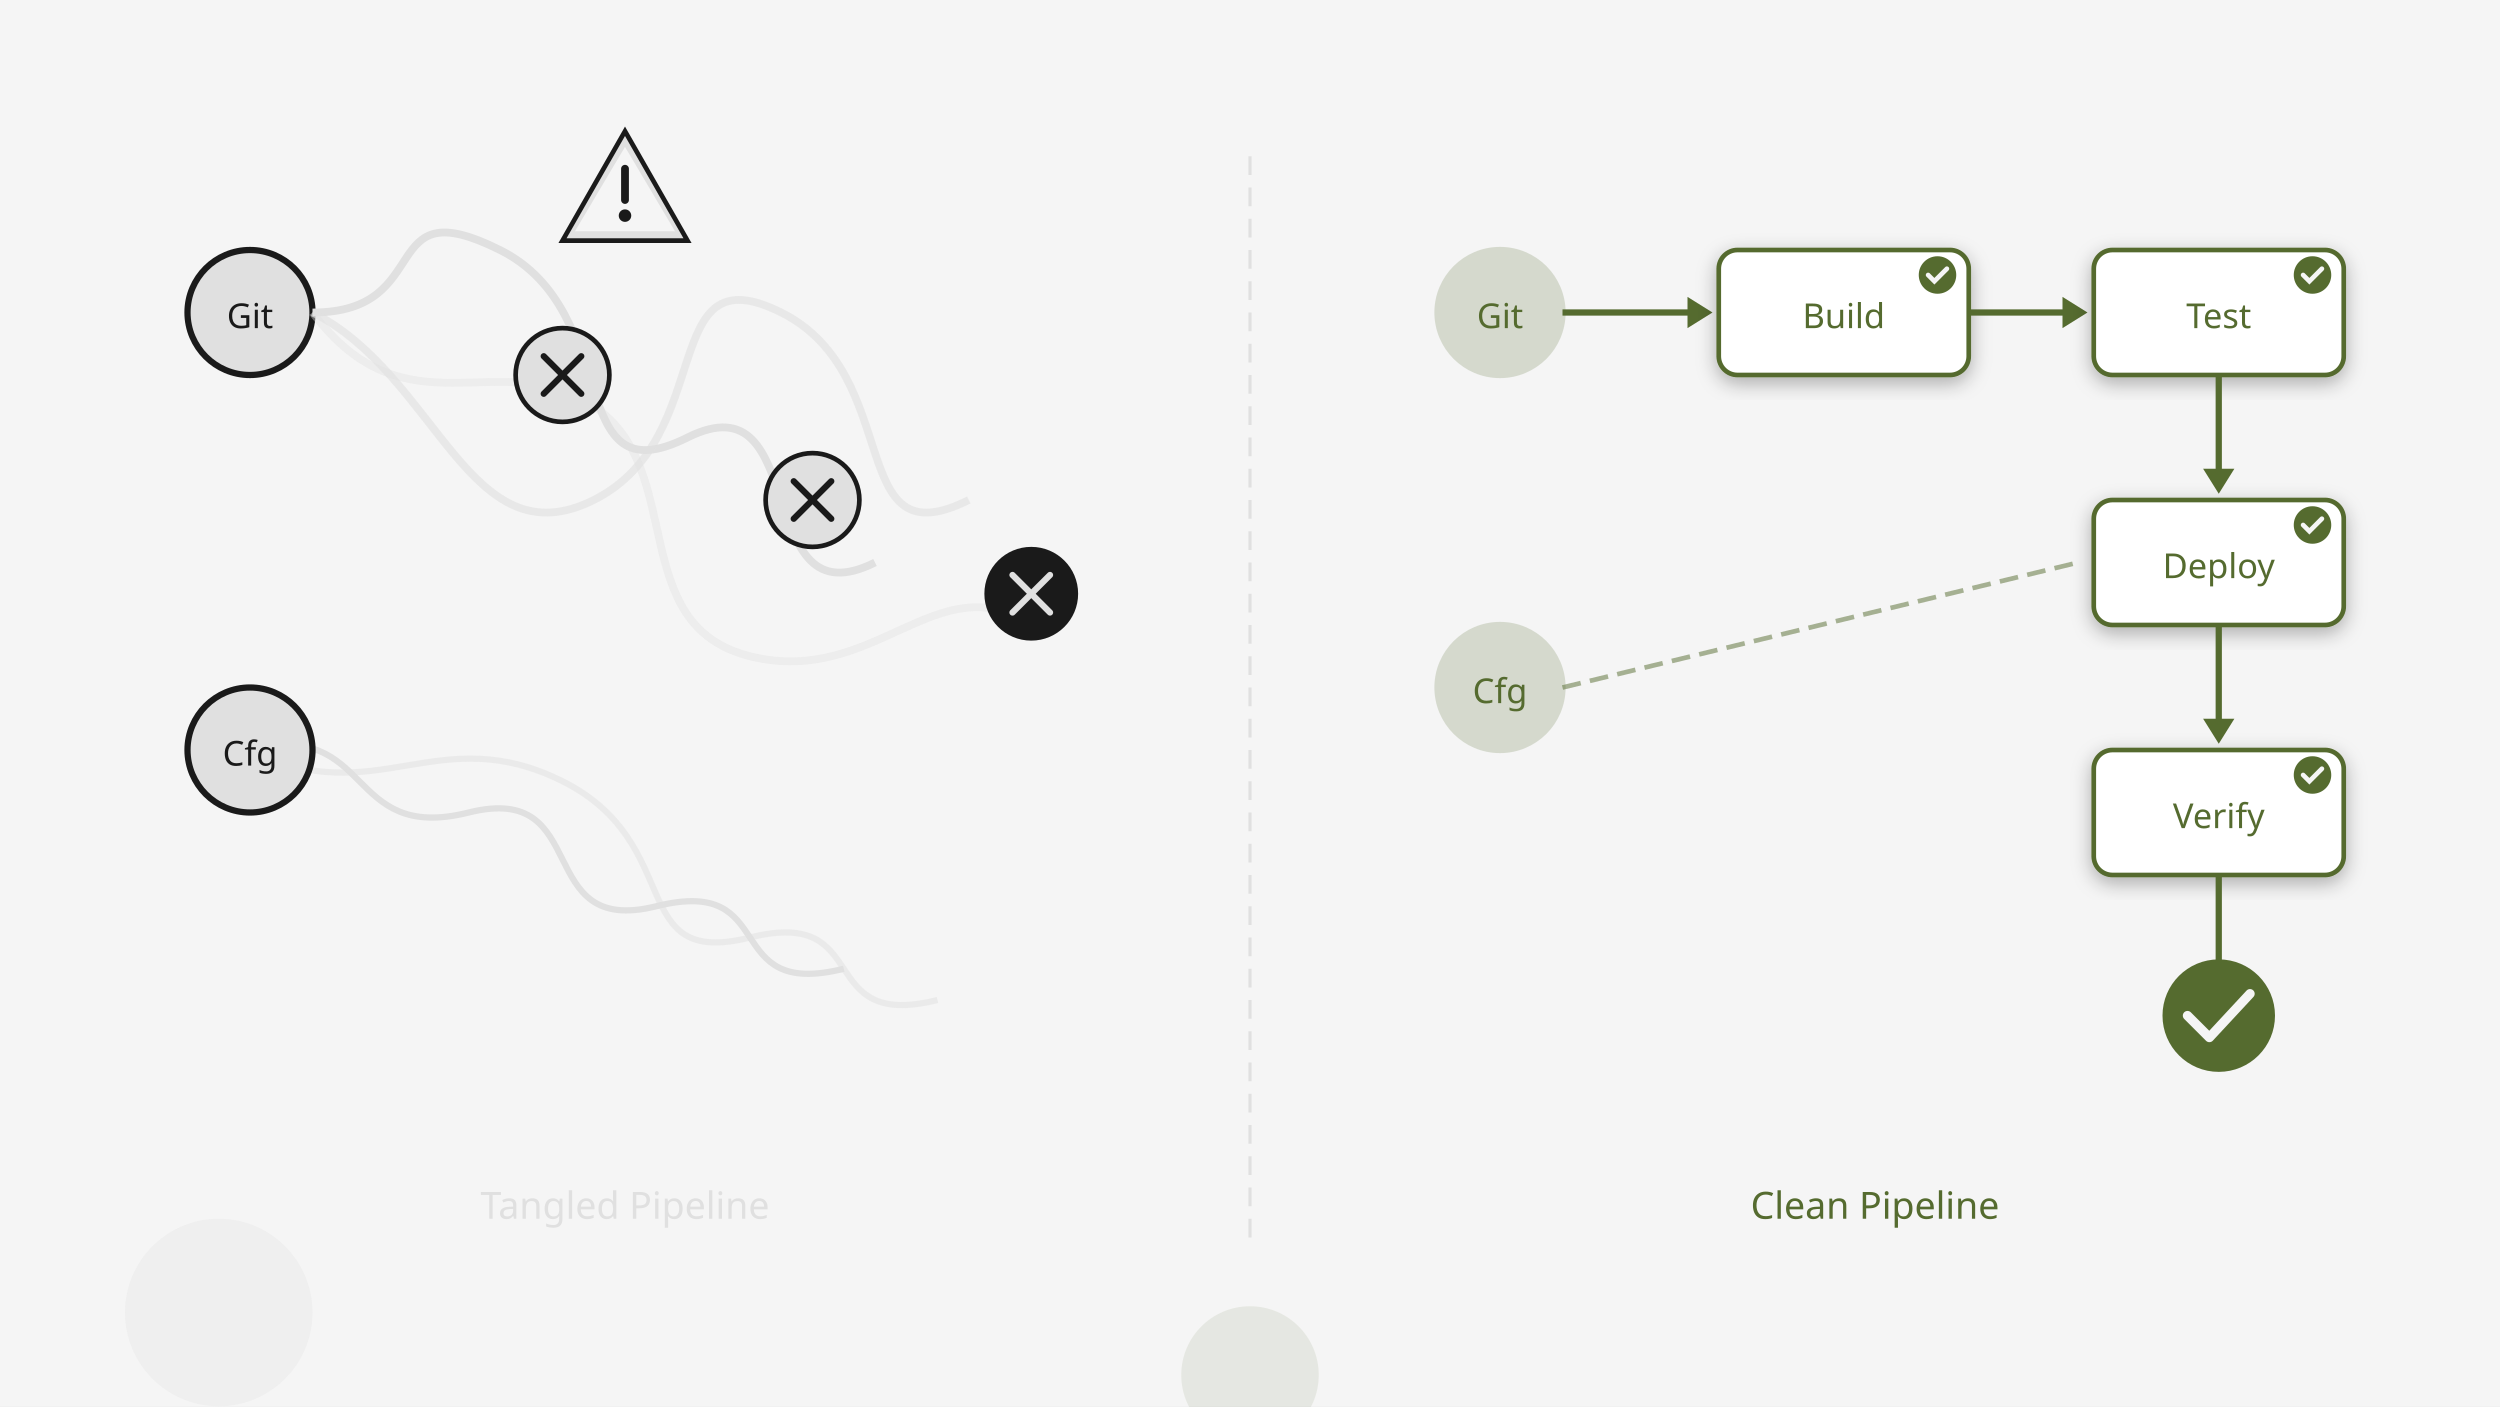
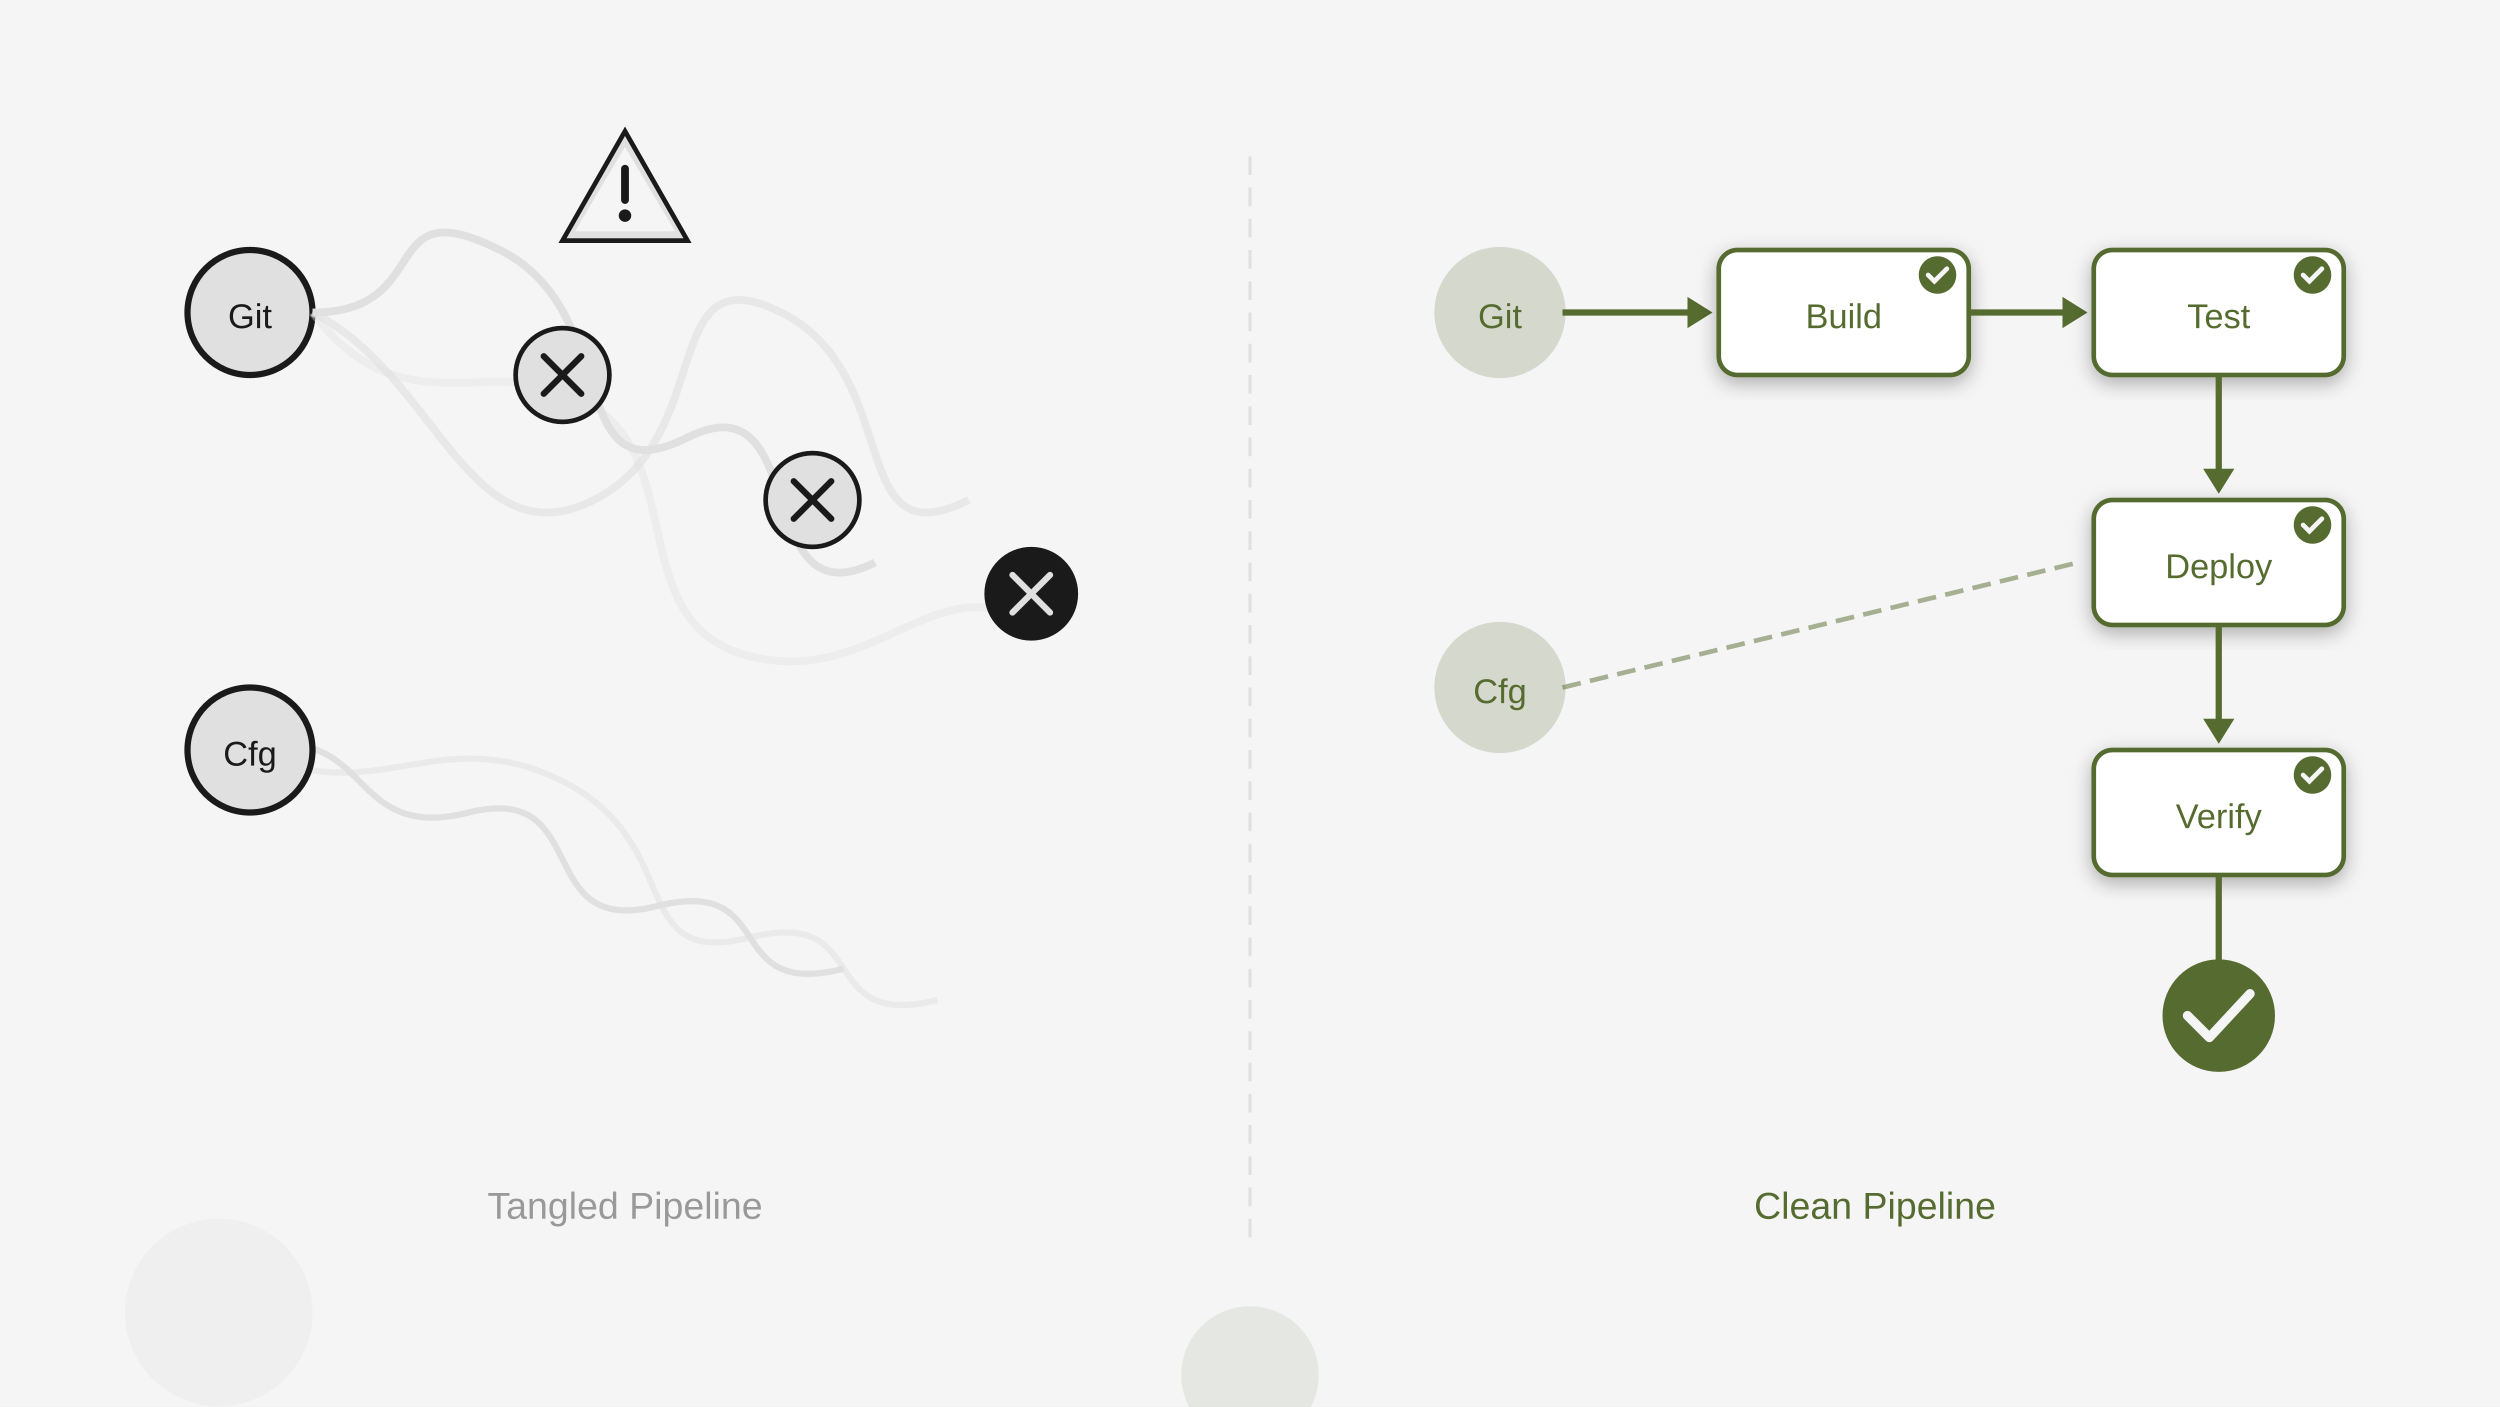
<svg xmlns="http://www.w3.org/2000/svg" viewBox="0 0 800 450" width="800" height="450">
  <defs>
    <filter id="shadow" x="-20%" y="-20%" width="140%" height="140%">
      <feDropShadow dx="0" dy="2" stdDeviation="3" flood-color="#000" flood-opacity="0.3" />
    </filter>
  </defs>
  <rect width="800" height="450" fill="#f5f5f5" />
  <line x1="400" y1="50" x2="400" y2="400" stroke="#e0e0e0" stroke-width="1" stroke-dasharray="6,4" />
  <circle cx="80" cy="100" r="20" fill="#e0e0e0" stroke="#1a1a1a" stroke-width="2" />
-   <text x="80" y="105" text-anchor="middle" font-family="system-ui, sans-serif" font-size="11" fill="#1a1a1a">Git</text>
+   <text x="80" y="105" text-anchor="middle" font-family="Arial, sans-serif" font-size="11" fill="#1a1a1a">Git</text>
  <path d="M100 100 C140 100 120 60 160 80 C200 100 180 160 220 140 C260 120 240 200 280 180" fill="none" stroke="#e0e0e0" stroke-width="2.5" />
  <path d="M100 100 C140 120 150 180 190 160 C230 140 210 80 250 100 C290 120 270 180 310 160" fill="none" stroke="#e0e0e0" stroke-width="2.5" opacity="0.6" />
  <path d="M100 100 C130 140 160 110 190 130 C220 150 200 200 240 210 C280 220 300 180 330 200" fill="none" stroke="#e0e0e0" stroke-width="2.5" opacity="0.4" />
  <circle cx="180" cy="120" r="15" fill="#e0e0e0" stroke="#1a1a1a" stroke-width="1.5" />
  <line x1="174" y1="114" x2="186" y2="126" stroke="#1a1a1a" stroke-width="2" stroke-linecap="round" />
  <line x1="186" y1="114" x2="174" y2="126" stroke="#1a1a1a" stroke-width="2" stroke-linecap="round" />
  <circle cx="260" cy="160" r="15" fill="#e0e0e0" stroke="#1a1a1a" stroke-width="1.5" />
  <line x1="254" y1="154" x2="266" y2="166" stroke="#1a1a1a" stroke-width="2" stroke-linecap="round" />
  <line x1="266" y1="154" x2="254" y2="166" stroke="#1a1a1a" stroke-width="2" stroke-linecap="round" />
  <circle cx="330" cy="190" r="15" fill="#1a1a1a" />
  <line x1="324" y1="184" x2="336" y2="196" stroke="#e0e0e0" stroke-width="2" stroke-linecap="round" />
  <line x1="336" y1="184" x2="324" y2="196" stroke="#e0e0e0" stroke-width="2" stroke-linecap="round" />
  <path d="M80 240 C120 230 110 270 150 260 C190 250 170 300 210 290 C250 280 230 320 270 310" fill="none" stroke="#e0e0e0" stroke-width="2" />
  <path d="M80 240 C120 260 140 230 180 250 C220 270 200 310 240 300 C280 290 260 330 300 320" fill="none" stroke="#e0e0e0" stroke-width="2" opacity="0.5" />
  <circle cx="80" cy="240" r="20" fill="#e0e0e0" stroke="#1a1a1a" stroke-width="2" />
-   <text x="80" y="245" text-anchor="middle" font-family="system-ui, sans-serif" font-size="11" fill="#1a1a1a">Cfg</text>
+   <text x="80" y="245" text-anchor="middle" font-family="Arial, sans-serif" font-size="11" fill="#1a1a1a">Cfg</text>
  <g transform="translate(180, 42)">
    <polygon points="20,0 40,35 0,35" fill="#e0e0e0" stroke="#1a1a1a" stroke-width="1.5" />
    <polygon points="20,5 36,32 4,32" fill="#f5f5f5" />
    <line x1="20" y1="12" x2="20" y2="22" stroke="#1a1a1a" stroke-width="2.5" stroke-linecap="round" />
    <circle cx="20" cy="27" r="2" fill="#1a1a1a" />
  </g>
-   <text x="200" y="390" text-anchor="middle" font-family="system-ui, sans-serif" font-size="12" fill="#e0e0e0">Tangled Pipeline</text>
+   <text x="200" y="390" text-anchor="middle" font-family="Arial, sans-serif" font-size="12" fill="#999999">Tangled Pipeline</text>
  <circle cx="480" cy="100" r="20" fill="#556b2f" opacity="0.2" stroke="#556b2f" stroke-width="2" />
-   <text x="480" y="105" text-anchor="middle" font-family="system-ui, sans-serif" font-size="11" fill="#556b2f">Git</text>
+   <text x="480" y="105" text-anchor="middle" font-family="Arial, sans-serif" font-size="11" fill="#556b2f">Git</text>
  <line x1="500" y1="100" x2="545" y2="100" stroke="#556b2f" stroke-width="2" />
  <polygon points="548,100 540,95 540,105" fill="#556b2f" />
  <rect x="550" y="80" width="80" height="40" rx="6" fill="#fff" stroke="#556b2f" stroke-width="1.5" filter="url(#shadow)" />
-   <text x="590" y="105" text-anchor="middle" font-family="system-ui, sans-serif" font-size="11" fill="#556b2f">Build</text>
+   <text x="590" y="105" text-anchor="middle" font-family="Arial, sans-serif" font-size="11" fill="#556b2f">Build</text>
  <circle cx="620" cy="88" r="6" fill="#556b2f" />
  <polyline points="617,88 619,90 623,86" fill="none" stroke="#f5f5f5" stroke-width="1.5" stroke-linecap="round" />
  <line x1="630" y1="100" x2="665" y2="100" stroke="#556b2f" stroke-width="2" />
  <polygon points="668,100 660,95 660,105" fill="#556b2f" />
  <rect x="670" y="80" width="80" height="40" rx="6" fill="#fff" stroke="#556b2f" stroke-width="1.5" filter="url(#shadow)" />
-   <text x="710" y="105" text-anchor="middle" font-family="system-ui, sans-serif" font-size="11" fill="#556b2f">Test</text>
+   <text x="710" y="105" text-anchor="middle" font-family="Arial, sans-serif" font-size="11" fill="#556b2f">Test</text>
  <circle cx="740" cy="88" r="6" fill="#556b2f" />
  <polyline points="737,88 739,90 743,86" fill="none" stroke="#f5f5f5" stroke-width="1.5" stroke-linecap="round" />
  <line x1="710" y1="120" x2="710" y2="155" stroke="#556b2f" stroke-width="2" />
  <polygon points="710,158 705,150 715,150" fill="#556b2f" />
  <rect x="670" y="160" width="80" height="40" rx="6" fill="#fff" stroke="#556b2f" stroke-width="1.5" filter="url(#shadow)" />
-   <text x="710" y="185" text-anchor="middle" font-family="system-ui, sans-serif" font-size="11" fill="#556b2f">Deploy</text>
+   <text x="710" y="185" text-anchor="middle" font-family="Arial, sans-serif" font-size="11" fill="#556b2f">Deploy</text>
  <circle cx="740" cy="168" r="6" fill="#556b2f" />
  <polyline points="737,168 739,170 743,166" fill="none" stroke="#f5f5f5" stroke-width="1.5" stroke-linecap="round" />
  <line x1="710" y1="200" x2="710" y2="235" stroke="#556b2f" stroke-width="2" />
  <polygon points="710,238 705,230 715,230" fill="#556b2f" />
  <rect x="670" y="240" width="80" height="40" rx="6" fill="#fff" stroke="#556b2f" stroke-width="1.5" filter="url(#shadow)" />
-   <text x="710" y="265" text-anchor="middle" font-family="system-ui, sans-serif" font-size="11" fill="#556b2f">Verify</text>
+   <text x="710" y="265" text-anchor="middle" font-family="Arial, sans-serif" font-size="11" fill="#556b2f">Verify</text>
  <circle cx="740" cy="248" r="6" fill="#556b2f" />
  <polyline points="737,248 739,250 743,246" fill="none" stroke="#f5f5f5" stroke-width="1.5" stroke-linecap="round" />
  <line x1="710" y1="280" x2="710" y2="310" stroke="#556b2f" stroke-width="2" />
  <circle cx="710" cy="325" r="18" fill="#556b2f" />
  <polyline points="700,325 707,332 720,318" fill="none" stroke="#f5f5f5" stroke-width="3" stroke-linecap="round" stroke-linejoin="round" />
  <circle cx="480" cy="220" r="20" fill="#556b2f" opacity="0.2" stroke="#556b2f" stroke-width="2" />
-   <text x="480" y="225" text-anchor="middle" font-family="system-ui, sans-serif" font-size="11" fill="#556b2f">Cfg</text>
+   <text x="480" y="225" text-anchor="middle" font-family="Arial, sans-serif" font-size="11" fill="#556b2f">Cfg</text>
  <line x1="500" y1="220" x2="665" y2="180" stroke="#556b2f" stroke-width="1.5" stroke-dasharray="6,3" opacity="0.5" />
-   <text x="600" y="390" text-anchor="middle" font-family="system-ui, sans-serif" font-size="12" fill="#556b2f">Clean Pipeline</text>
+   <text x="600" y="390" text-anchor="middle" font-family="Arial, sans-serif" font-size="12" fill="#556b2f">Clean Pipeline</text>
  <circle cx="70" cy="420" r="30" fill="#e0e0e0" opacity="0.3" />
  <circle cx="400" cy="440" r="22" fill="#556b2f" opacity="0.1" />
</svg>
